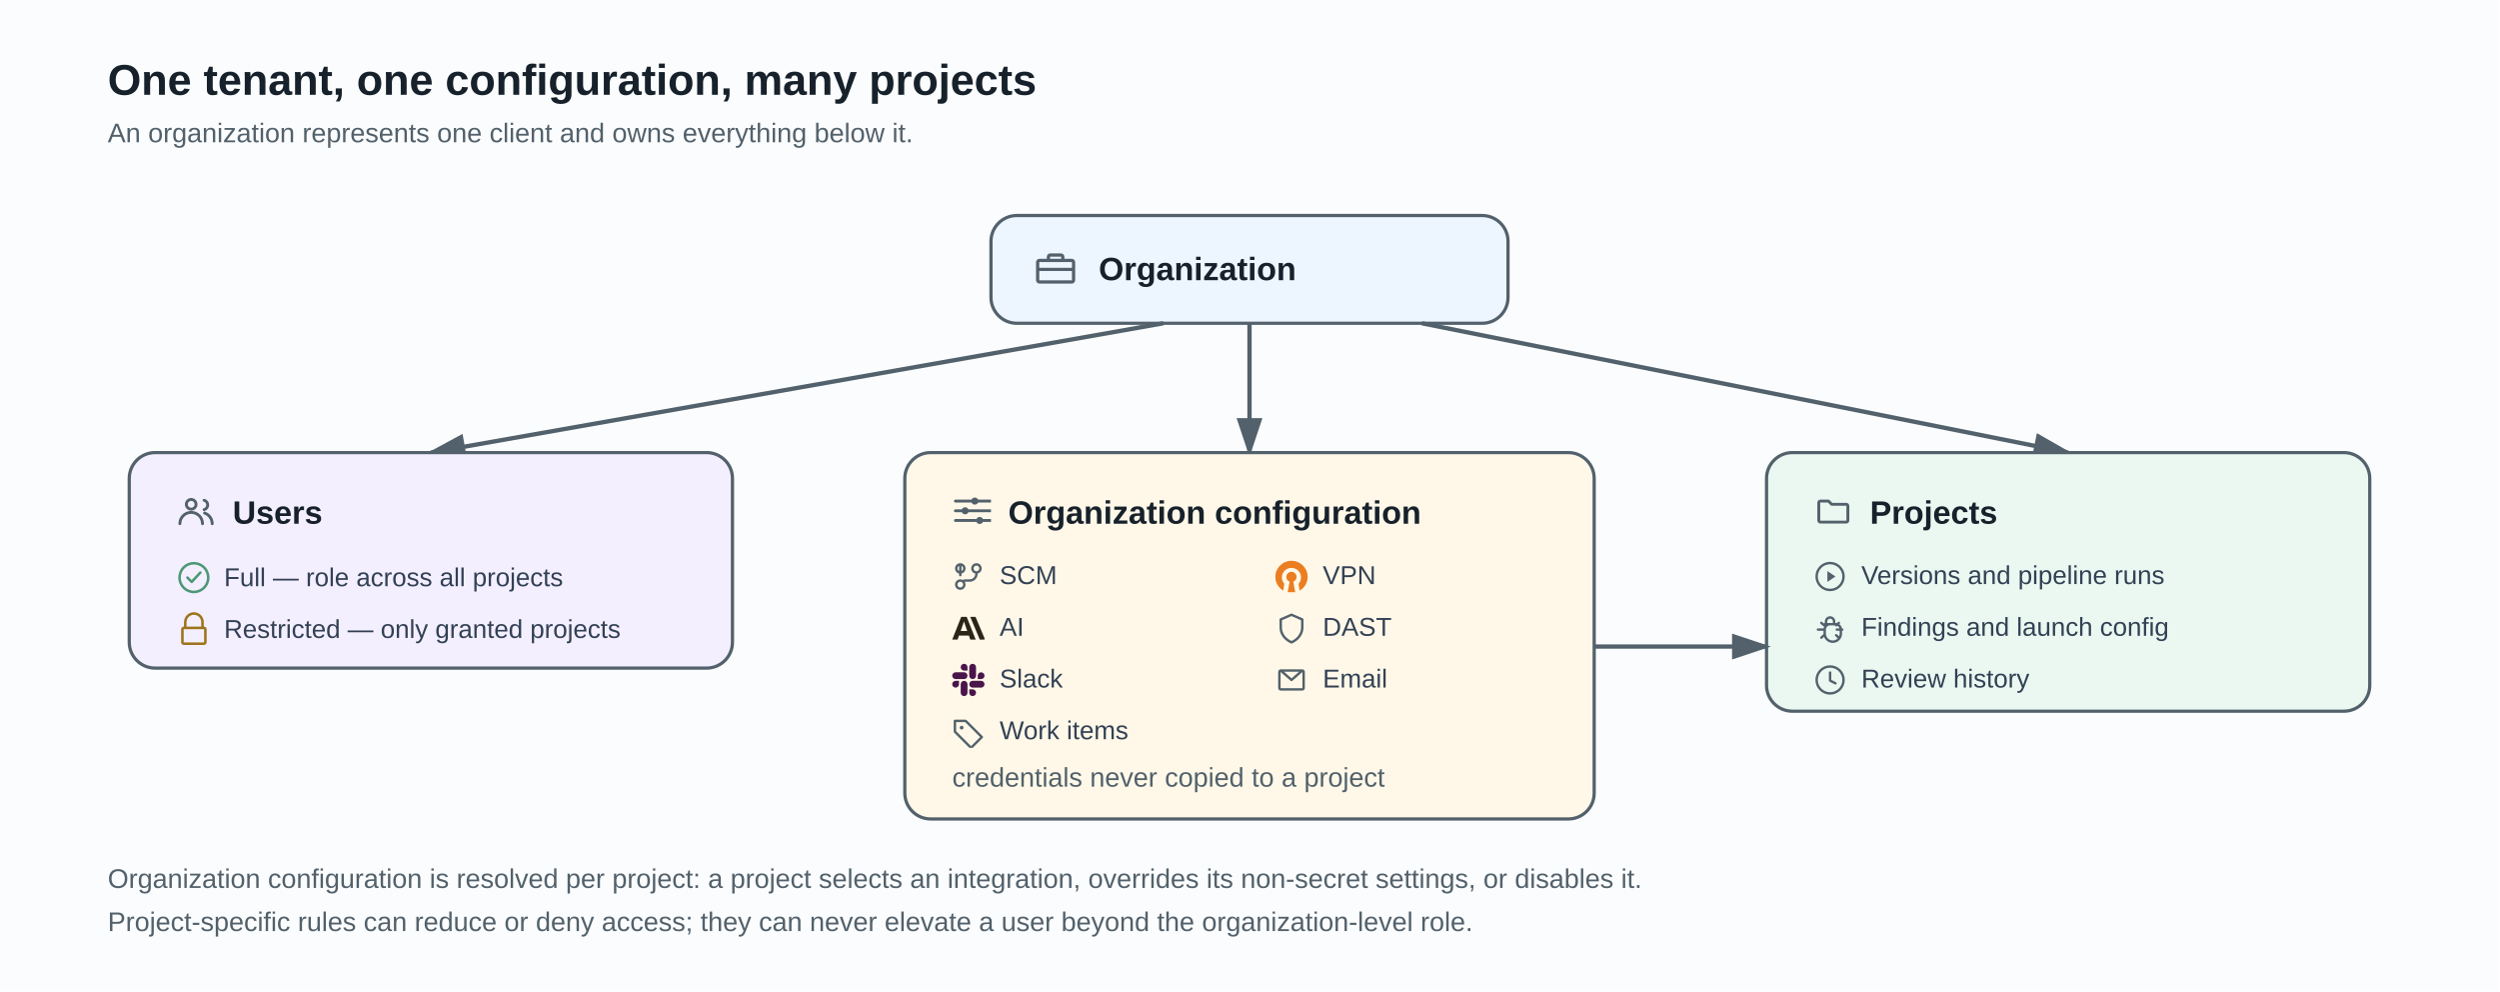
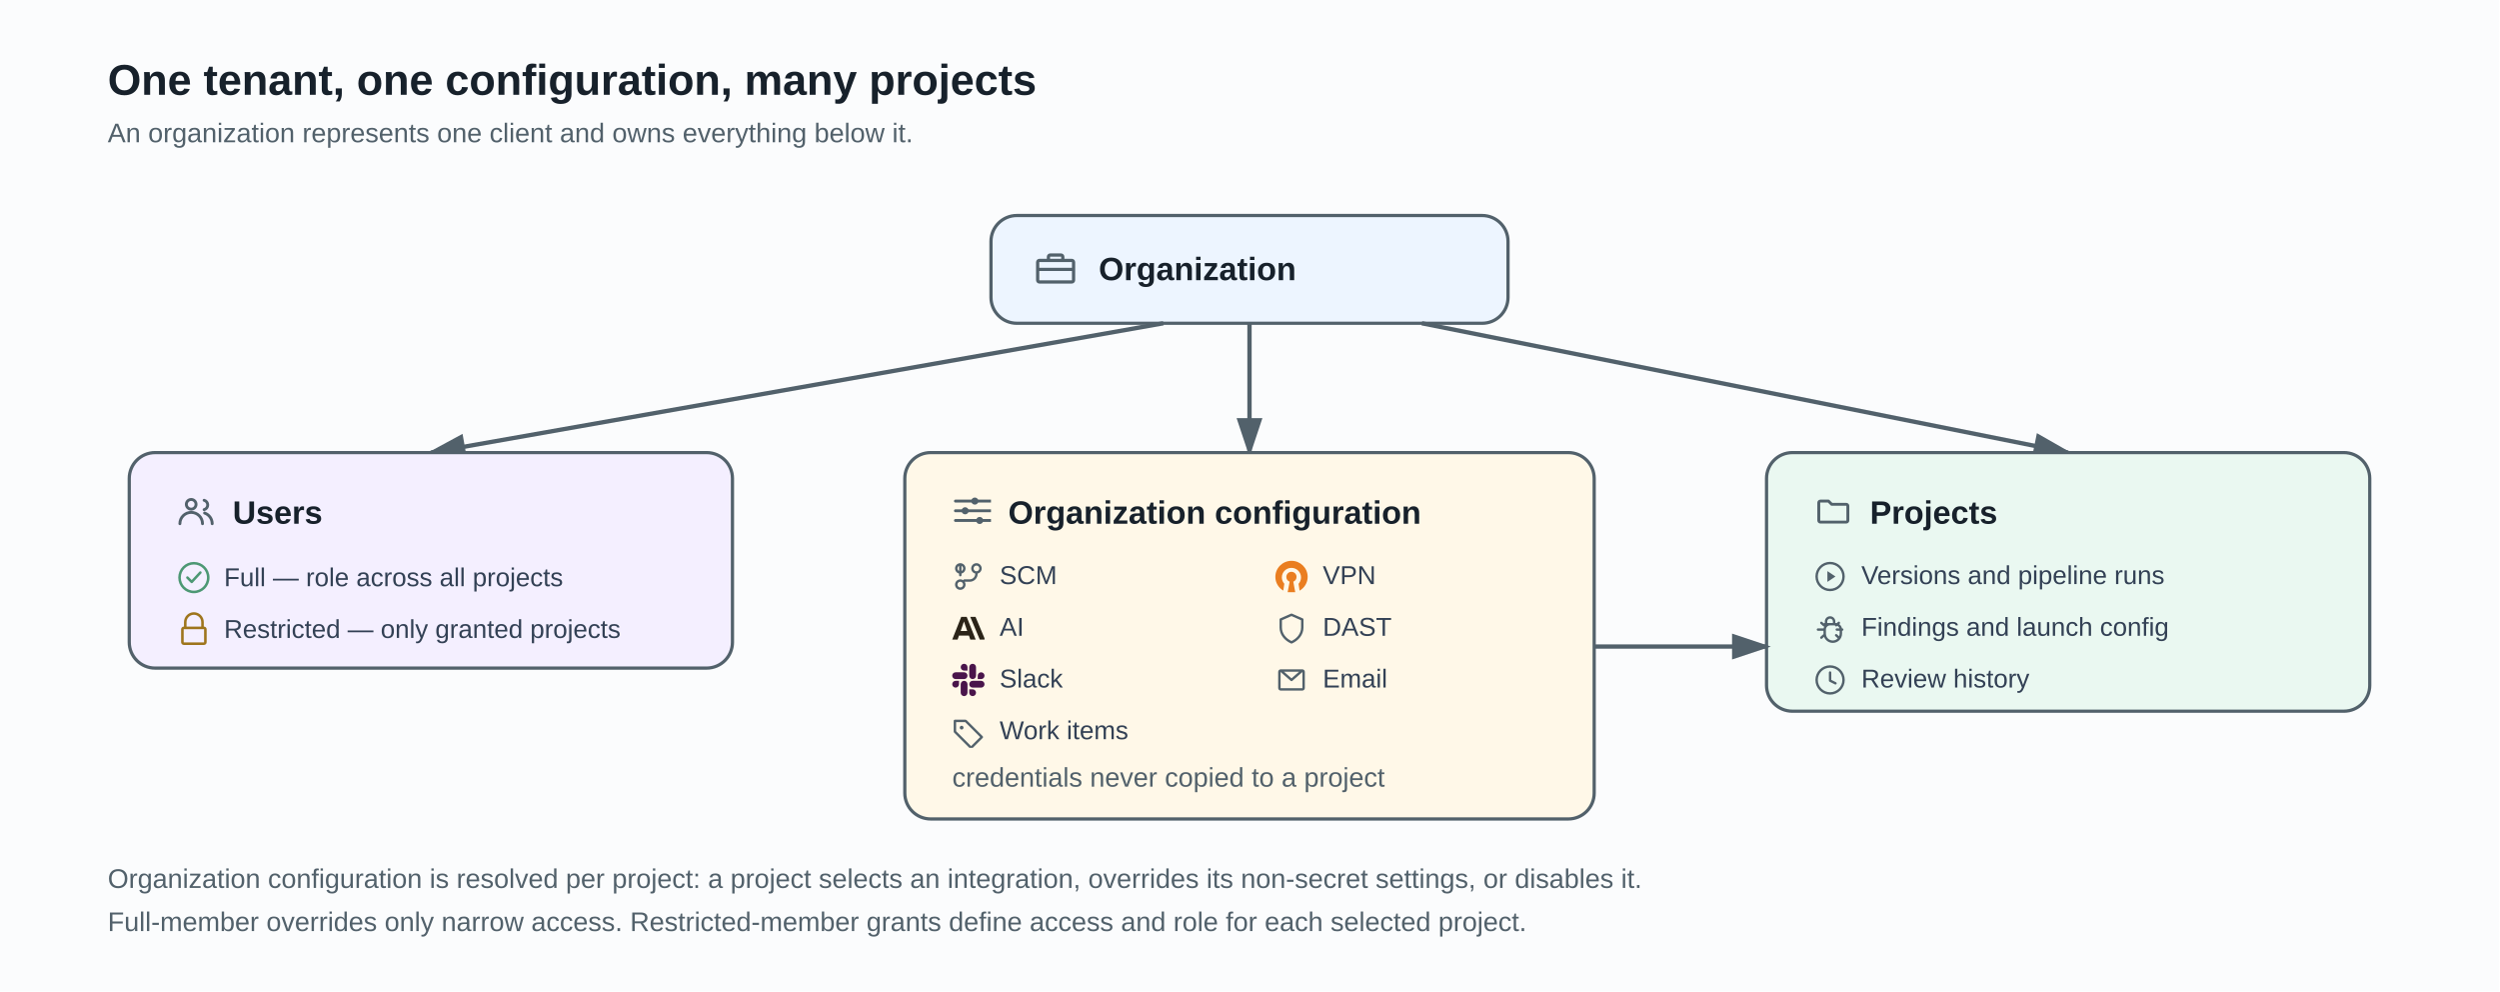
<svg xmlns="http://www.w3.org/2000/svg" width="1160" height="460" viewBox="0 0 1160 460" role="img" aria-labelledby="title desc">
  <defs>
    <marker id="a" markerWidth="10" markerHeight="10" refX="8" refY="3" orient="auto">
      <path d="M0 0L0 6L9 3z" fill="#52616b" />
    </marker>
    <style>text{font-family:Arial,sans-serif;fill:#17212b}.h{font-size:20px;font-weight:700}.t{font-size:15px;font-weight:700}.s{font-size:12.5px;fill:#52616b}.m{font-size:12px;fill:#334155}.b{stroke:#52616b;stroke-width:1.5;rx:12}.l{stroke:#52616b;stroke-width:2;fill:none;marker-end:url(#a)}</style>
    <symbol id="ico-briefcase" viewBox="0 0 24 24">
      <path fill="none" stroke="#52616b" stroke-width="1.8" stroke-linecap="round" stroke-linejoin="round" d="M3 7h18a1 1 0 0 1 1 1v10a1 1 0 0 1-1 1H3a1 1 0 0 1-1-1V8a1 1 0 0 1 1-1zM8 7V5a1 1 0 0 1 1-1h6a1 1 0 0 1 1 1v2M2 12h20" />
    </symbol>
    <symbol id="ico-users" viewBox="0 0 24 24">
      <path fill="none" stroke="#52616b" stroke-width="1.8" stroke-linecap="round" stroke-linejoin="round" d="M9 11a3 3 0 1 0 0-6 3 3 0 0 0 0 6zM2 20a7 7 0 0 1 14 0M17 5.5a3 3 0 0 1 0 5.8M22 20a7 7 0 0 0-4.7-6.6" />
    </symbol>
    <symbol id="ico-check-circle" viewBox="0 0 24 24">
      <path fill="none" stroke="#4d9874" stroke-width="1.8" stroke-linecap="round" stroke-linejoin="round" d="M12 22a10 10 0 1 0 0-20 10 10 0 0 0 0 20zM7.5 12l3 3 6-6.5" />
    </symbol>
    <symbol id="ico-lock" viewBox="0 0 24 24">
      <path fill="none" stroke="#9e751d" stroke-width="1.8" stroke-linecap="round" stroke-linejoin="round" d="M6 11V7a6 6 0 0 1 12 0v4M5 11h14a1 1 0 0 1 1 1v9a1 1 0 0 1-1 1H5a1 1 0 0 1-1-1v-9a1 1 0 0 1 1-1z" />
    </symbol>
    <symbol id="ico-sliders" viewBox="0 0 24 24">
      <path fill="none" stroke="#52616b" stroke-width="1.8" stroke-linecap="round" d="M2 6h22M2 12h22M2 18h22" />
      <circle cx="14" cy="6" r="2.2" fill="#52616b" />
      <circle cx="8" cy="12" r="2.2" fill="#52616b" />
      <circle cx="17" cy="18" r="2.2" fill="#52616b" />
    </symbol>
    <symbol id="ico-git-branch" viewBox="0 0 24 24">
      <path fill="none" stroke="#52616b" stroke-width="1.8" stroke-linecap="round" stroke-linejoin="round" d="M6 3v8M6 21a3 3 0 1 0 0-6 3 3 0 0 0 0 6zM6 3a3 3 0 1 0 0 6 3 3 0 0 0 0-6zM18 9a3 3 0 1 0 0-6 3 3 0 0 0 0 6zM18 9v1a5 5 0 0 1-5 5H9" />
    </symbol>
    <symbol id="ico-shield" viewBox="0 0 24 24">
      <path fill="none" stroke="#52616b" stroke-width="1.8" stroke-linecap="round" stroke-linejoin="round" d="M12 2 4 5.5v6c0 5 3.5 9 8 11 4.5-2 8-6 8-11v-6z" />
    </symbol>
    <symbol id="ico-envelope" viewBox="0 0 24 24">
      <path fill="none" stroke="#52616b" stroke-width="1.8" stroke-linecap="round" stroke-linejoin="round" d="M4 5h16a1 1 0 0 1 1 1v12a1 1 0 0 1-1 1H4a1 1 0 0 1-1-1V6a1 1 0 0 1 1-1zm0 0 8 7 8-7" />
    </symbol>
    <symbol id="ico-tag" viewBox="0 0 24 24">
      <path fill="none" stroke="#52616b" stroke-width="1.8" stroke-linecap="round" stroke-linejoin="round" d="M2 4h8l12 12-8 8L2 12V4z" />
      <circle cx="7" cy="9" r="1.4" fill="#52616b" />
    </symbol>
    <symbol id="ico-folder" viewBox="0 0 24 24">
      <path fill="none" stroke="#52616b" stroke-width="1.8" stroke-linecap="round" stroke-linejoin="round" d="M3 7a1 1 0 0 1 1-1h5l2 2h9a1 1 0 0 1 1 1v9a1 1 0 0 1-1 1H4a1 1 0 0 1-1-1V7z" />
    </symbol>
    <symbol id="ico-play" viewBox="0 0 24 24">
      <path fill="none" stroke="#52616b" stroke-width="1.8" stroke-linecap="round" stroke-linejoin="round" d="M12 22a10 10 0 1 0 0-20 10 10 0 0 0 0 20z" />
      <path fill="#52616b" stroke="none" d="M10 8l6 4-6 4z" />
    </symbol>
    <symbol id="ico-bug" viewBox="0 0 24 24">
      <path fill="none" stroke="#52616b" stroke-width="1.8" stroke-linecap="round" stroke-linejoin="round" d="M9 9V7a3 3 0 1 1 6 0v2M8 9h8a4 4 0 0 1 4 4v3a6 6 0 0 1-12 0v-3a4 4 0 0 1 4-4zM3 13h4M17 13h4M5.5 8l2 1.8M18.5 8l-2 1.8M5.5 19l2-1.8M18.5 19l-2-1.8" />
    </symbol>
    <symbol id="ico-clock" viewBox="0 0 24 24">
      <path fill="none" stroke="#52616b" stroke-width="1.8" stroke-linecap="round" stroke-linejoin="round" d="M12 22a10 10 0 1 0 0-20 10 10 0 0 0 0 20zM12 6.5v6l4 2" />
    </symbol>
    <symbol id="ico-openvpn" viewBox="0 0 24 24">
      <path fill="#EA7E20" d="M12 .357C5.385.357 0 5.69 0 12.254c0 4.36 2.358 8.153 5.896 10.204l.77-5.076a7.046 7.046 0 01-1.846-4.719c0-3.897 3.18-7.076 7.13-7.076 3.948 0 7.126 3.18 7.126 7.076 0 1.847-.717 3.488-1.846 4.77L18 22.51c3.59-2.05 6-5.899 6-10.258C24 5.69 18.615.357 12 .357zm-.05 8.157a3.786 3.786 0 00-3.796 3.795 3.738 3.738 0 002.461 3.54L9.13 23.643h5.64l-1.435-7.795c1.385-.564 2.41-1.898 2.41-3.54a3.786 3.786 0 00-3.795-3.794z" />
    </symbol>
    <symbol id="ico-claude" viewBox="0 0 24 24">
      <path fill="#2B2418" d="M17.304 3.541H13.385L20.494 20.459H24.414L17.304 3.541ZM6.696 3.541L0 20.459H4.002L5.024 17.461H12.424L13.446 20.459H17.448L10.752 3.541H6.696ZM6.308 14.038L8.724 6.97L11.14 14.038H6.308Z" />
    </symbol>
    <symbol id="ico-slack" viewBox="0 0 24 24">
      <path fill="#4A154B" d="M5.042 15.165a2.528 2.528 0 0 1-2.52 2.523A2.528 2.528 0 0 1 0 15.165a2.527 2.527 0 0 1 2.522-2.52h2.52v2.52zm1.271 0a2.527 2.527 0 0 1 2.521-2.52 2.527 2.527 0 0 1 2.521 2.52v6.313A2.528 2.528 0 0 1 8.834 24a2.528 2.528 0 0 1-2.521-2.522v-6.313zM8.834 5.042a2.528 2.528 0 0 1-2.521-2.52A2.528 2.528 0 0 1 8.834 0a2.528 2.528 0 0 1 2.521 2.522v2.52H8.834zm0 1.271a2.527 2.527 0 0 1 2.521 2.521 2.527 2.527 0 0 1-2.521 2.521H2.522A2.528 2.528 0 0 1 0 8.834a2.528 2.528 0 0 1 2.522-2.521h6.312zm10.123 2.521a2.528 2.528 0 0 1 2.522-2.521A2.528 2.528 0 0 1 24 8.834a2.528 2.528 0 0 1-2.522 2.521h-2.521V8.834zm-1.268 0a2.528 2.528 0 0 1-2.523 2.521 2.527 2.527 0 0 1-2.52-2.521V2.522A2.527 2.527 0 0 1 15.165 0a2.528 2.528 0 0 1 2.523 2.522v6.312zm-2.523 10.122a2.528 2.528 0 0 1 2.523 2.522A2.528 2.528 0 0 1 15.165 24a2.527 2.527 0 0 1-2.52-2.522v-2.521h2.52zm0-1.268a2.527 2.527 0 0 1-2.52-2.523 2.526 2.526 0 0 1 2.52-2.52h6.313A2.527 2.527 0 0 1 24 15.165a2.528 2.528 0 0 1-2.522 2.523h-6.313z" />
    </symbol>
  </defs>
  <rect width="1160" height="460" fill="#fbfcfd" />
  <text x="50" y="44" class="h">One tenant, one configuration, many projects</text>
  <text x="50" y="66" class="s">An organization represents one client and owns everything below it.</text>
  <rect x="460" y="100" width="240" height="50" class="b" fill="#edf5ff" />
  <use href="#ico-briefcase" x="480" y="115" width="20" height="20" />
  <text x="510" y="130" class="t">Organization</text>
  <path d="M540 150L200 210" class="l" />
  <path d="M580 150L580 210" class="l" />
  <path d="M660 150L960 210" class="l" />
  <rect x="60" y="210" width="280" height="100" class="b" fill="#f4efff" stroke="#7d69aa" />
  <use href="#ico-users" x="82" y="228" width="18" height="18" />
  <text x="108" y="243" class="t">Users</text>
  <use href="#ico-check-circle" x="82" y="260" width="16" height="16" />
  <text x="104" y="272" class="m">Full — role across all projects</text>
  <use href="#ico-lock" x="82" y="284" width="16" height="16" />
  <text x="104" y="296" class="m">Restricted — only granted projects</text>
  <rect x="420" y="210" width="320" height="170" class="b" fill="#fff8e8" stroke="#9e751d" />
  <use href="#ico-sliders" x="442" y="228" width="18" height="18" />
  <text x="468" y="243" class="t">Organization configuration</text>
  <use href="#ico-git-branch" x="442" y="260" width="15" height="15" />
  <text x="464" y="271" class="m">SCM</text>
  <use href="#ico-openvpn" x="592" y="260" width="15" height="15" />
  <text x="614" y="271" class="m">VPN</text>
  <use href="#ico-claude" x="442" y="284" width="15" height="15" />
  <text x="464" y="295" class="m">AI</text>
  <use href="#ico-shield" x="592" y="284" width="15" height="15" />
  <text x="614" y="295" class="m">DAST</text>
  <use href="#ico-slack" x="442" y="308" width="15" height="15" />
  <text x="464" y="319" class="m">Slack</text>
  <use href="#ico-envelope" x="592" y="308" width="15" height="15" />
  <text x="614" y="319" class="m">Email</text>
  <use href="#ico-tag" x="442" y="332" width="15" height="15" />
  <text x="464" y="343" class="m">Work items</text>
  <text x="442" y="365" class="s">credentials never copied to a project</text>
  <rect x="820" y="210" width="280" height="120" class="b" fill="#eaf8f1" stroke="#4d9874" />
  <use href="#ico-folder" x="842" y="228" width="18" height="18" />
  <text x="868" y="243" class="t">Projects</text>
  <use href="#ico-play" x="842" y="260" width="15" height="15" />
  <text x="864" y="271" class="m">Versions and pipeline runs</text>
  <use href="#ico-bug" x="842" y="284" width="15" height="15" />
  <text x="864" y="295" class="m">Findings and launch config</text>
  <use href="#ico-clock" x="842" y="308" width="15" height="15" />
  <text x="864" y="319" class="m">Review history</text>
  <path d="M740 300L820 300" class="l" />
  <text x="50" y="412" class="s">Organization configuration is resolved per project: a project selects an integration, overrides its non-secret settings, or disables it.</text>
-   <text x="50" y="432" class="s">Project-specific rules can reduce or deny access; they can never elevate a user beyond the organization-level role.</text>
+   <text x="50" y="432" class="s">Full-member overrides only narrow access. Restricted-member grants define access and role for each selected project.</text>
</svg>
